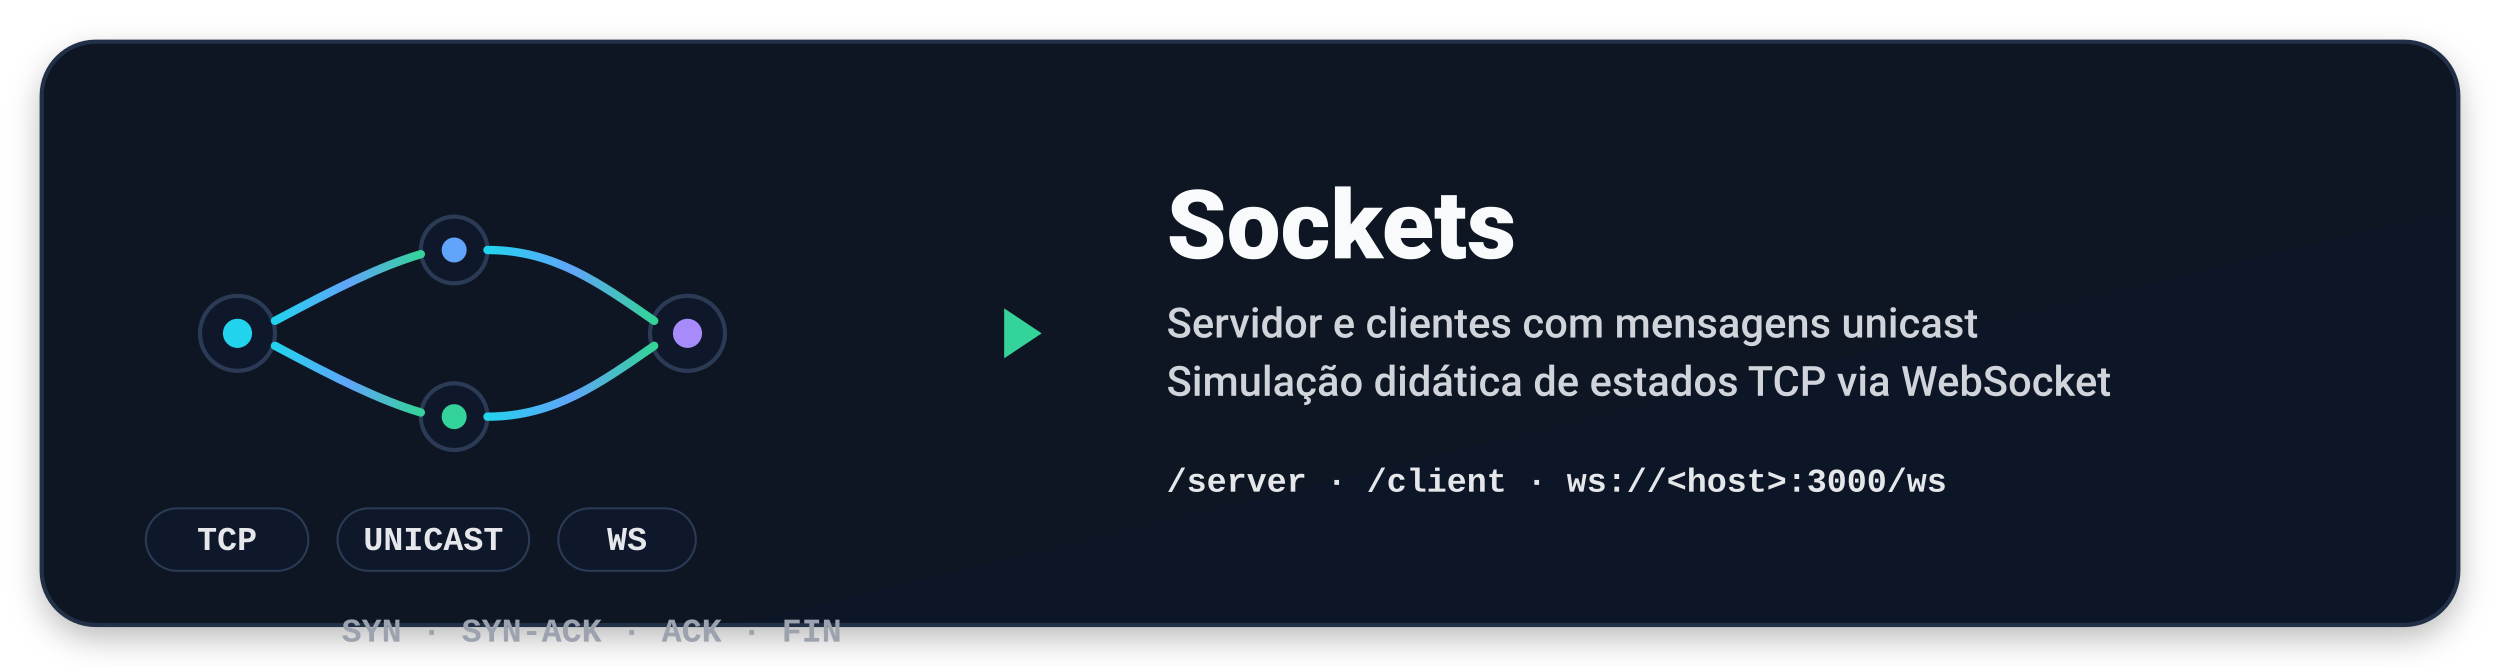
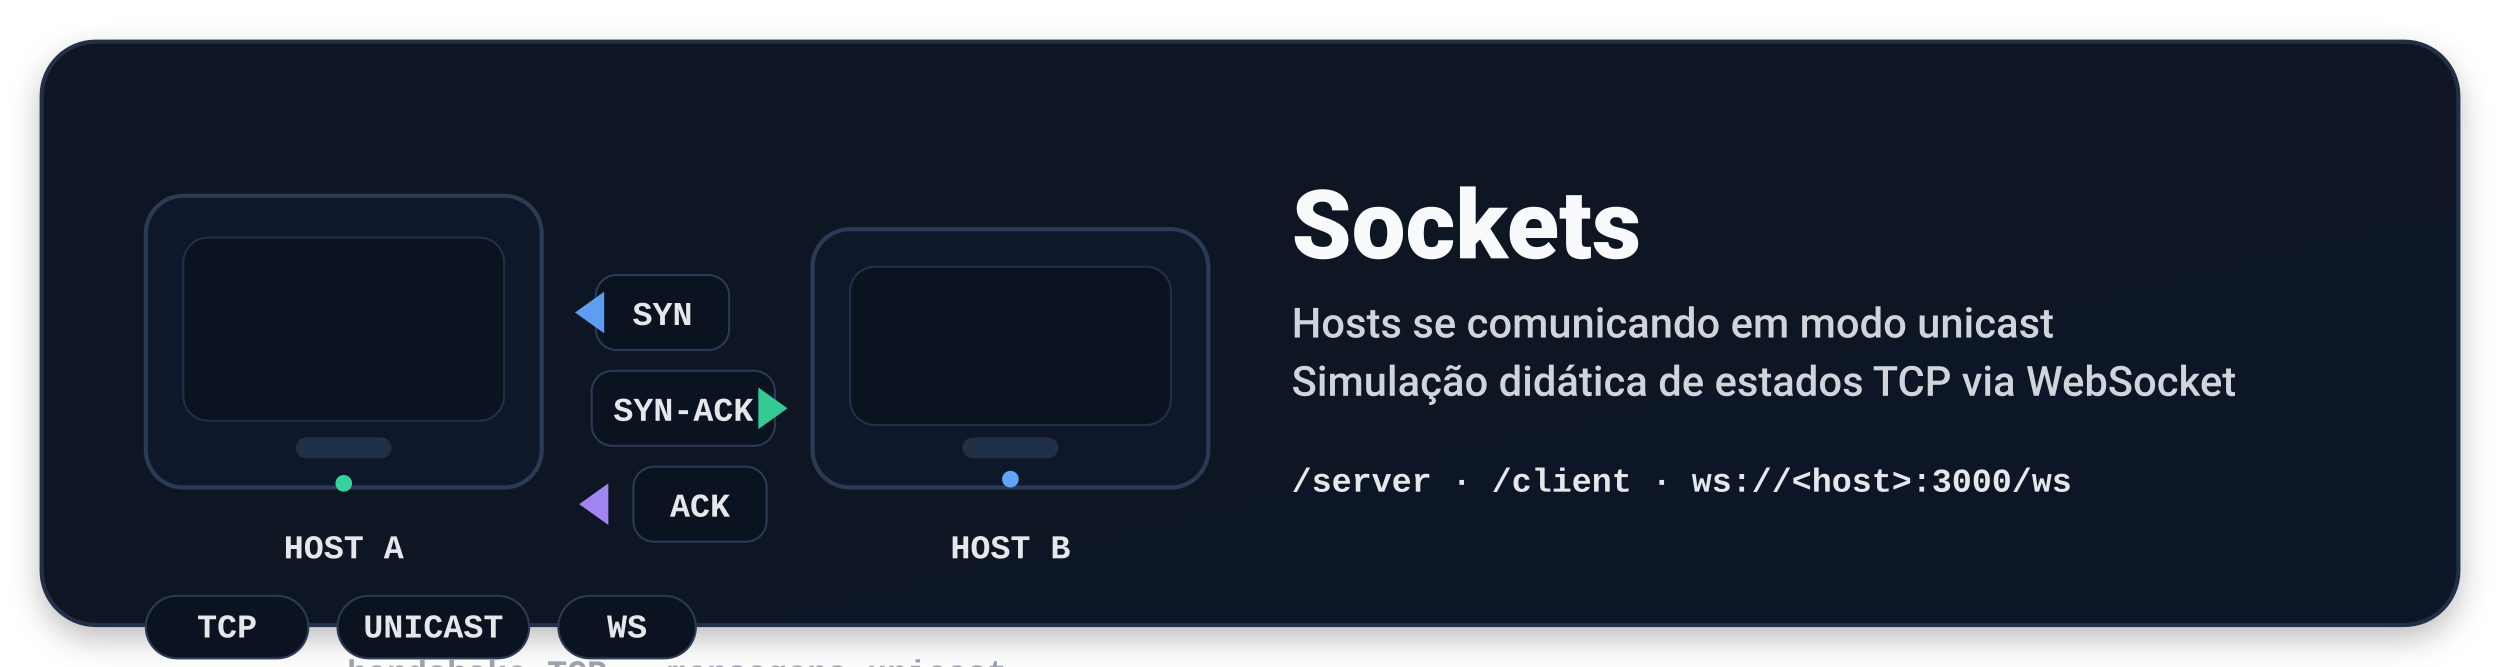
- <svg xmlns="http://www.w3.org/2000/svg" width="1200" height="320" viewBox="0 0 1200 320" role="img" aria-label="Sockets (TCP Unicast via WebSocket)">
+ <svg xmlns="http://www.w3.org/2000/svg" width="1200" height="320" viewBox="0 0 1200 320" role="img" aria-label="Sockets (TCP Unicast via WebSocket) — hosts se comunicando">
  <defs>
    <linearGradient id="bg" x1="0" y1="0" x2="1" y2="1">
      <stop offset="0" stop-color="#0b1220" />
      <stop offset="1" stop-color="#111827" />
    </linearGradient>
-     <linearGradient id="line" x1="0" y1="0" x2="1" y2="0">
-       <stop offset="0" stop-color="#22d3ee" />
-       <stop offset="0.5" stop-color="#60a5fa" />
+     <linearGradient id="accent" x1="0" y1="0" x2="1" y2="0">
+       <stop offset="0" stop-color="#60a5fa" />
      <stop offset="1" stop-color="#34d399" />
    </linearGradient>
    <filter id="shadow" x="-20%" y="-20%" width="140%" height="140%">
      <feGaussianBlur in="SourceAlpha" stdDeviation="8" result="b" />
      <feOffset in="b" dx="0" dy="6" result="o" />
      <feColorMatrix in="o" type="matrix" values="0 0 0 0 0  0 0 0 0 0  0 0 0 0 0  0 0 0 0.28 0" result="s" />
      <feMerge>
        <feMergeNode in="s" />
        <feMergeNode in="SourceGraphic" />
      </feMerge>
    </filter>
    <style>
      .title{font: 800 46px ui-sans-serif,system-ui,-apple-system,"Segoe UI",Roboto,Helvetica,Arial; fill:#f9fafb}
      .sub{font: 500 20px ui-sans-serif,system-ui,-apple-system,"Segoe UI",Roboto,Helvetica,Arial; fill:#d1d5db}
      .mono{font: 700 16px ui-monospace,SFMono-Regular,Menlo,Monaco,Consolas,"Liberation Mono",monospace; fill:#e5e7eb}
      .muted{fill:#9ca3af}
    </style>
  </defs>
  <rect x="20" y="20" width="1160" height="280" rx="26" fill="url(#bg)" filter="url(#shadow)" />
  <rect x="20" y="20" width="1160" height="280" rx="26" fill="none" stroke="#223047" stroke-width="2" />
  <g transform="translate(70,62)">
-     <circle cx="44" cy="98" r="18" fill="#0f172a" stroke="#2b3a55" stroke-width="2" />
-     <circle cx="44" cy="98" r="7" fill="#22d3ee" />
-     <circle cx="148" cy="58" r="16" fill="#0f172a" stroke="#2b3a55" stroke-width="2" />
-     <circle cx="148" cy="58" r="6" fill="#60a5fa" />
-     <circle cx="148" cy="138" r="16" fill="#0f172a" stroke="#2b3a55" stroke-width="2" />
-     <circle cx="148" cy="138" r="6" fill="#34d399" />
-     <circle cx="260" cy="98" r="18" fill="#0f172a" stroke="#2b3a55" stroke-width="2" />
-     <circle cx="260" cy="98" r="7" fill="#a78bfa" />
-     <path d="M62 92 C 92 76, 112 66, 132 60" fill="none" stroke="url(#line)" stroke-width="4" stroke-linecap="round" />
-     <path d="M62 104 C 92 120, 112 130, 132 136" fill="none" stroke="url(#line)" stroke-width="4" stroke-linecap="round" />
-     <path d="M164 58 C 196 58, 218 74, 244 92" fill="none" stroke="url(#line)" stroke-width="4" stroke-linecap="round" />
-     <path d="M164 138 C 196 138, 218 122, 244 104" fill="none" stroke="url(#line)" stroke-width="4" stroke-linecap="round" />
-     <path d="M286 98 C 340 98, 382 98, 430 98" fill="none" stroke="url(#line)" stroke-width="7" stroke-linecap="round" />
-     <path d="M430 98 l-18 -12 v24 z" fill="#34d399" />
-     <g transform="translate(0,182)">
-       <rect x="0" y="0" width="78" height="30" rx="15" fill="#0f172a" stroke="#2b3a55" />
+     <rect x="0" y="32" width="190" height="140" rx="18" fill="#0f172a" stroke="#2b3a55" stroke-width="2" />
+     <rect x="18" y="52" width="154" height="88" rx="12" fill="#0b1220" stroke="#223047" />
+     <rect x="72" y="148" width="46" height="10" rx="5" fill="#223047" />
+     <circle cx="95" cy="170" r="4" fill="#34d399" />
+     <text x="95" y="206" text-anchor="middle" class="mono">HOST A</text>
+     <rect x="320" y="48" width="190" height="124" rx="18" fill="#0f172a" stroke="#2b3a55" stroke-width="2" />
+     <rect x="338" y="66" width="154" height="76" rx="12" fill="#0b1220" stroke="#223047" />
+     <rect x="392" y="148" width="46" height="10" rx="5" fill="#223047" />
+     <circle cx="415" cy="168" r="4" fill="#60a5fa" />
+     <text x="415" y="206" text-anchor="middle" class="mono">HOST B</text>
+     <g>
+       <rect x="216" y="70" width="64" height="36" rx="10" fill="#0b1220" stroke="#2b3a55" />
+       <text x="248" y="94" text-anchor="middle" class="mono">SYN</text>
+       <rect x="214" y="116" width="88" height="36" rx="10" fill="#0b1220" stroke="#2b3a55" />
+       <text x="258" y="140" text-anchor="middle" class="mono">SYN-ACK</text>
+       <rect x="234" y="162" width="64" height="36" rx="10" fill="#0b1220" stroke="#2b3a55" />
+       <text x="266" y="186" text-anchor="middle" class="mono">ACK</text>
+     </g>
+     <g opacity="0.95">
+       <path d="M206 88 l14 -10 v20 z" fill="#60a5fa" />
+       <path d="M308 134 l-14 -10 v20 z" fill="#34d399" />
+       <path d="M208 180 l14 -10 v20 z" fill="#a78bfa" />
+     </g>
+     <g transform="translate(0,224)">
+       <rect x="0" y="0" width="78" height="30" rx="15" fill="#0b1220" stroke="#2b3a55" />
      <text x="39" y="20" text-anchor="middle" class="mono">TCP</text>
    </g>
-     <g transform="translate(92,182)">
-       <rect x="0" y="0" width="92" height="30" rx="15" fill="#0f172a" stroke="#2b3a55" />
+     <g transform="translate(92,224)">
+       <rect x="0" y="0" width="92" height="30" rx="15" fill="#0b1220" stroke="#2b3a55" />
      <text x="46" y="20" text-anchor="middle" class="mono">UNICAST</text>
    </g>
-     <g transform="translate(198,182)">
-       <rect x="0" y="0" width="66" height="30" rx="15" fill="#0f172a" stroke="#2b3a55" />
+     <g transform="translate(198,224)">
+       <rect x="0" y="0" width="66" height="30" rx="15" fill="#0b1220" stroke="#2b3a55" />
      <text x="33" y="20" text-anchor="middle" class="mono">WS</text>
    </g>
-     <text x="214" y="246" text-anchor="middle" class="mono">
-       <tspan class="muted">SYN</tspan>
+     <text x="255" y="266" text-anchor="middle" class="mono">
+       <tspan class="muted">handshake TCP</tspan>
      <tspan class="muted"> · </tspan>
-       <tspan class="muted">SYN-ACK</tspan>
-       <tspan class="muted"> · </tspan>
-       <tspan class="muted">ACK</tspan>
-       <tspan class="muted"> · </tspan>
-       <tspan class="muted">FIN</tspan>
+       <tspan class="muted">mensagens unicast</tspan>
    </text>
  </g>
-   <text x="560" y="124" class="title">Sockets</text>
-   <text x="560" y="162" class="sub">Servidor e clientes com mensagens unicast</text>
-   <text x="560" y="190" class="sub">Simulação didática de estados TCP via WebSocket</text>
-   <text x="560" y="236" class="mono">/server · /client · ws://&lt;host&gt;:3000/ws</text>
+   <text x="620" y="124" class="title">Sockets</text>
+   <text x="620" y="162" class="sub">Hosts se comunicando em modo unicast</text>
+   <text x="620" y="190" class="sub">Simulação didática de estados TCP via WebSocket</text>
+   <text x="620" y="236" class="mono">/server · /client · ws://&lt;host&gt;:3000/ws</text>
</svg>
